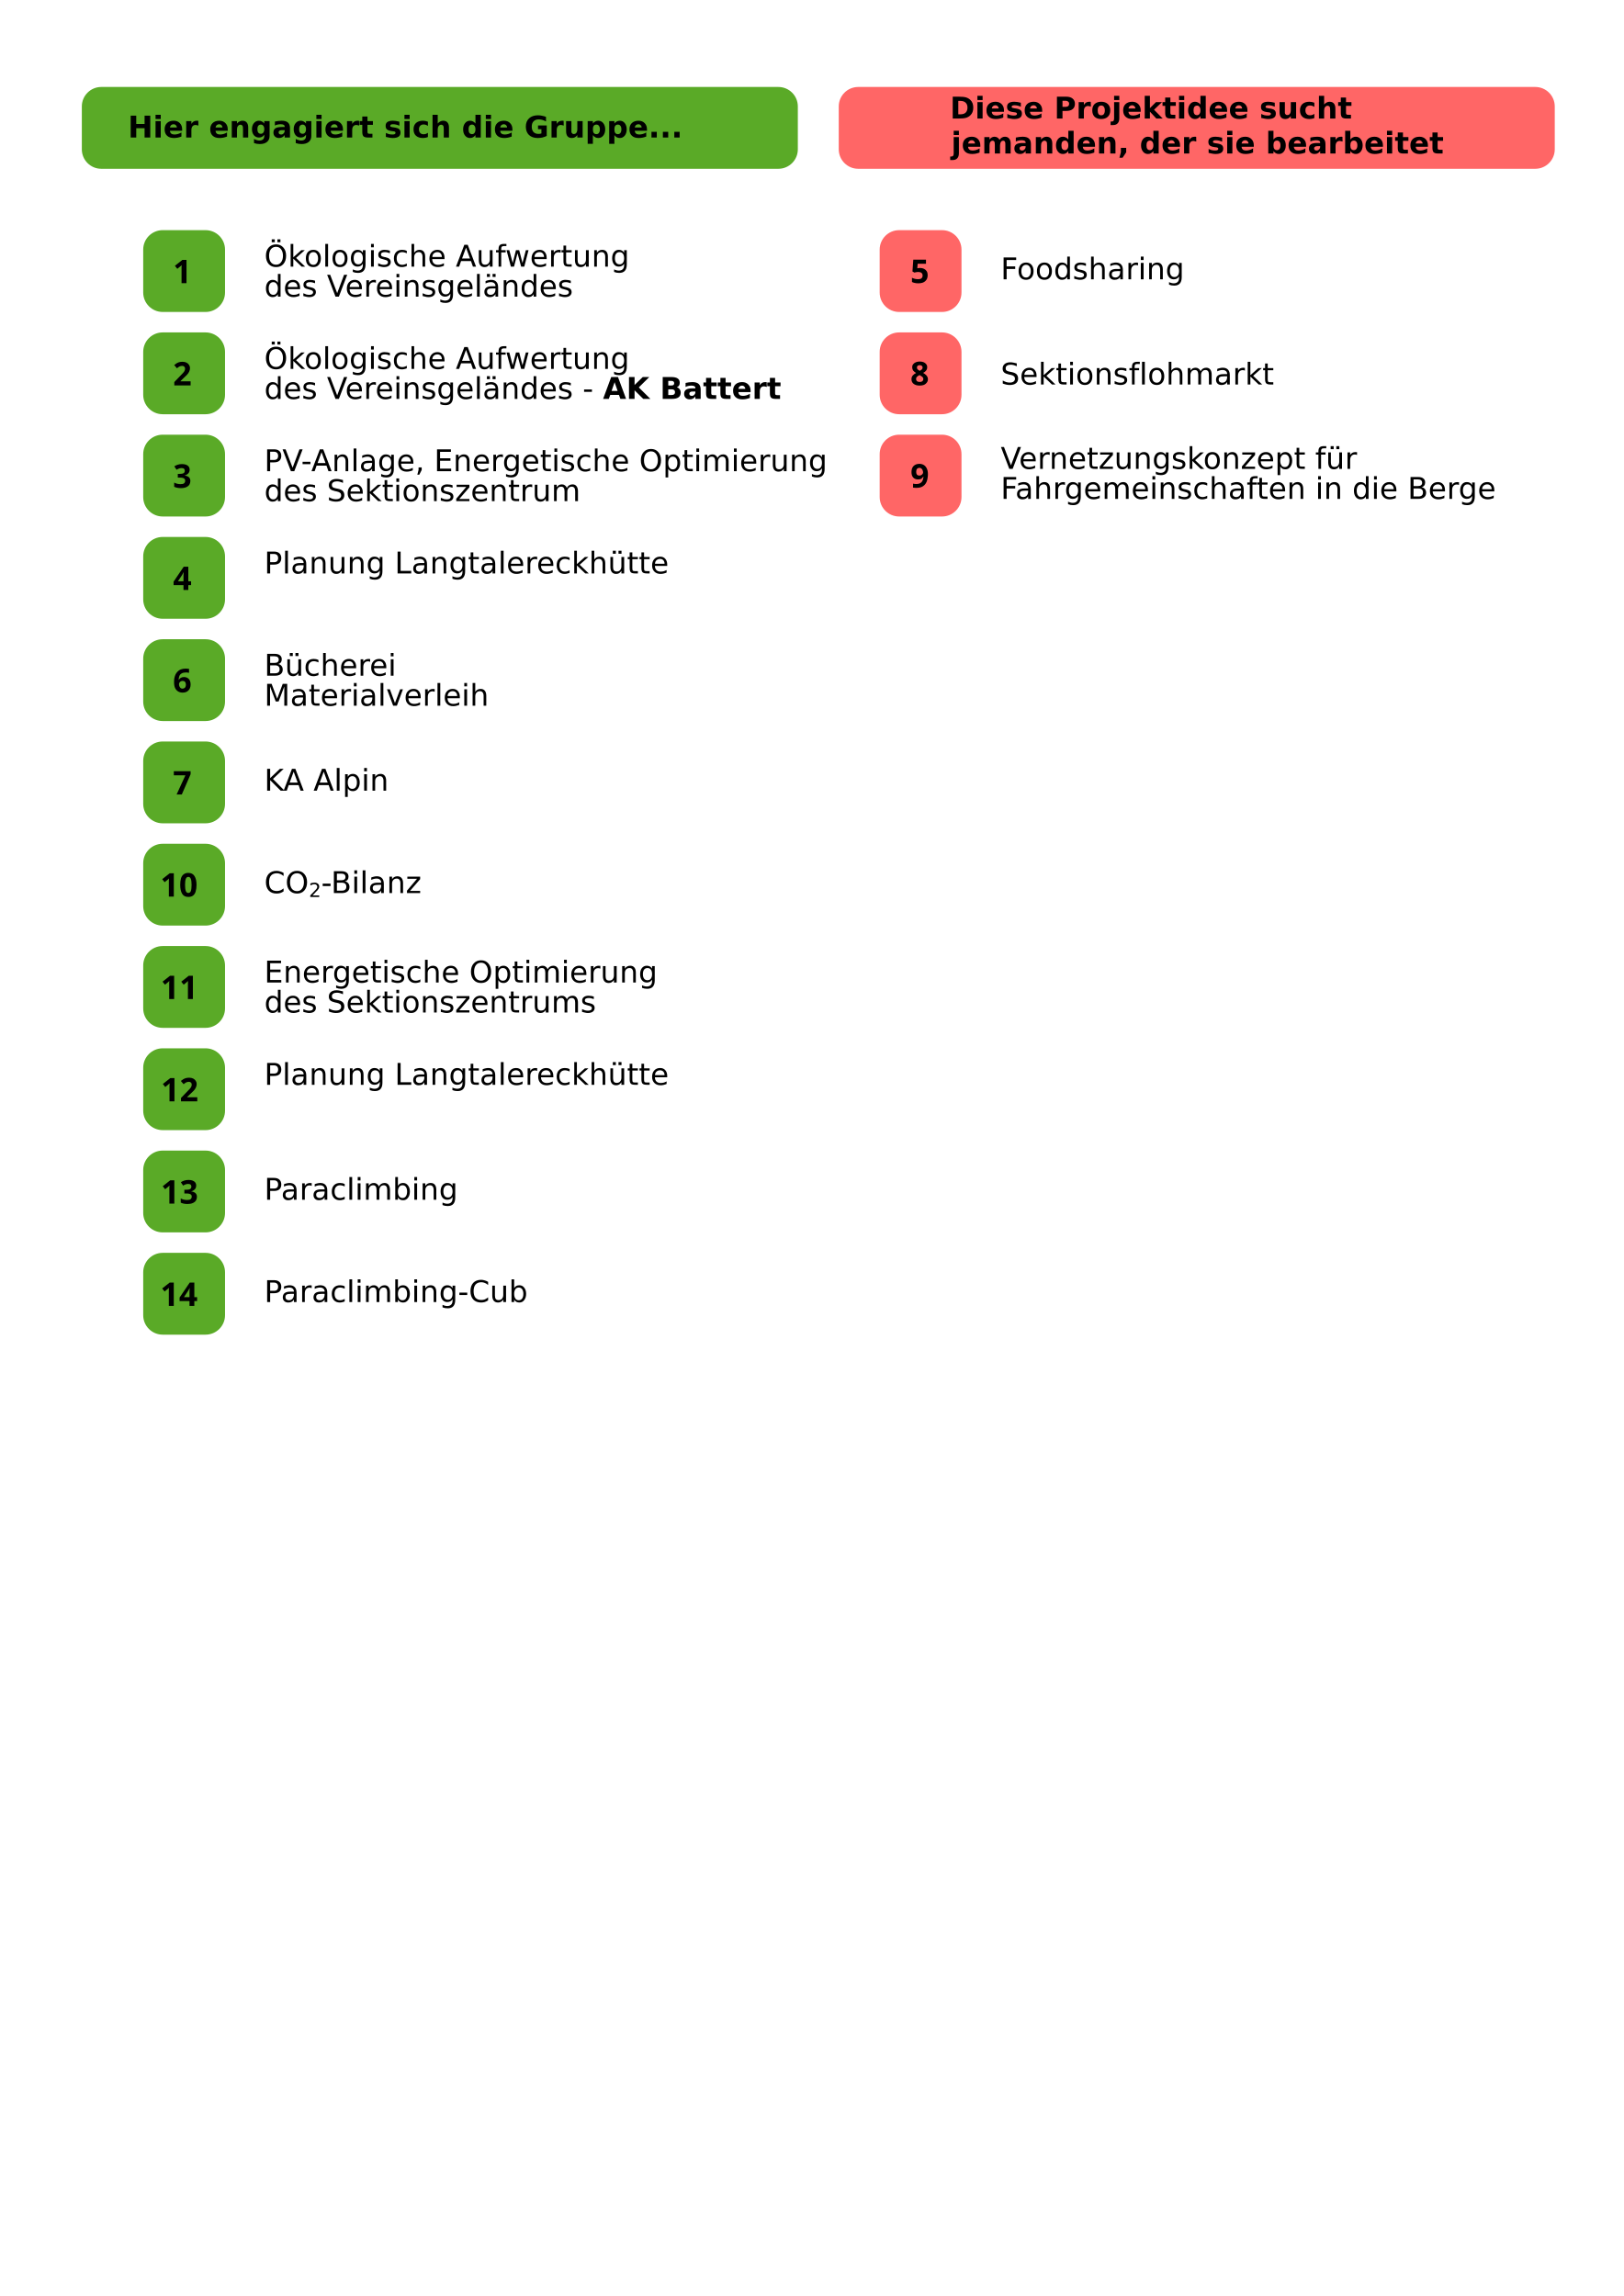
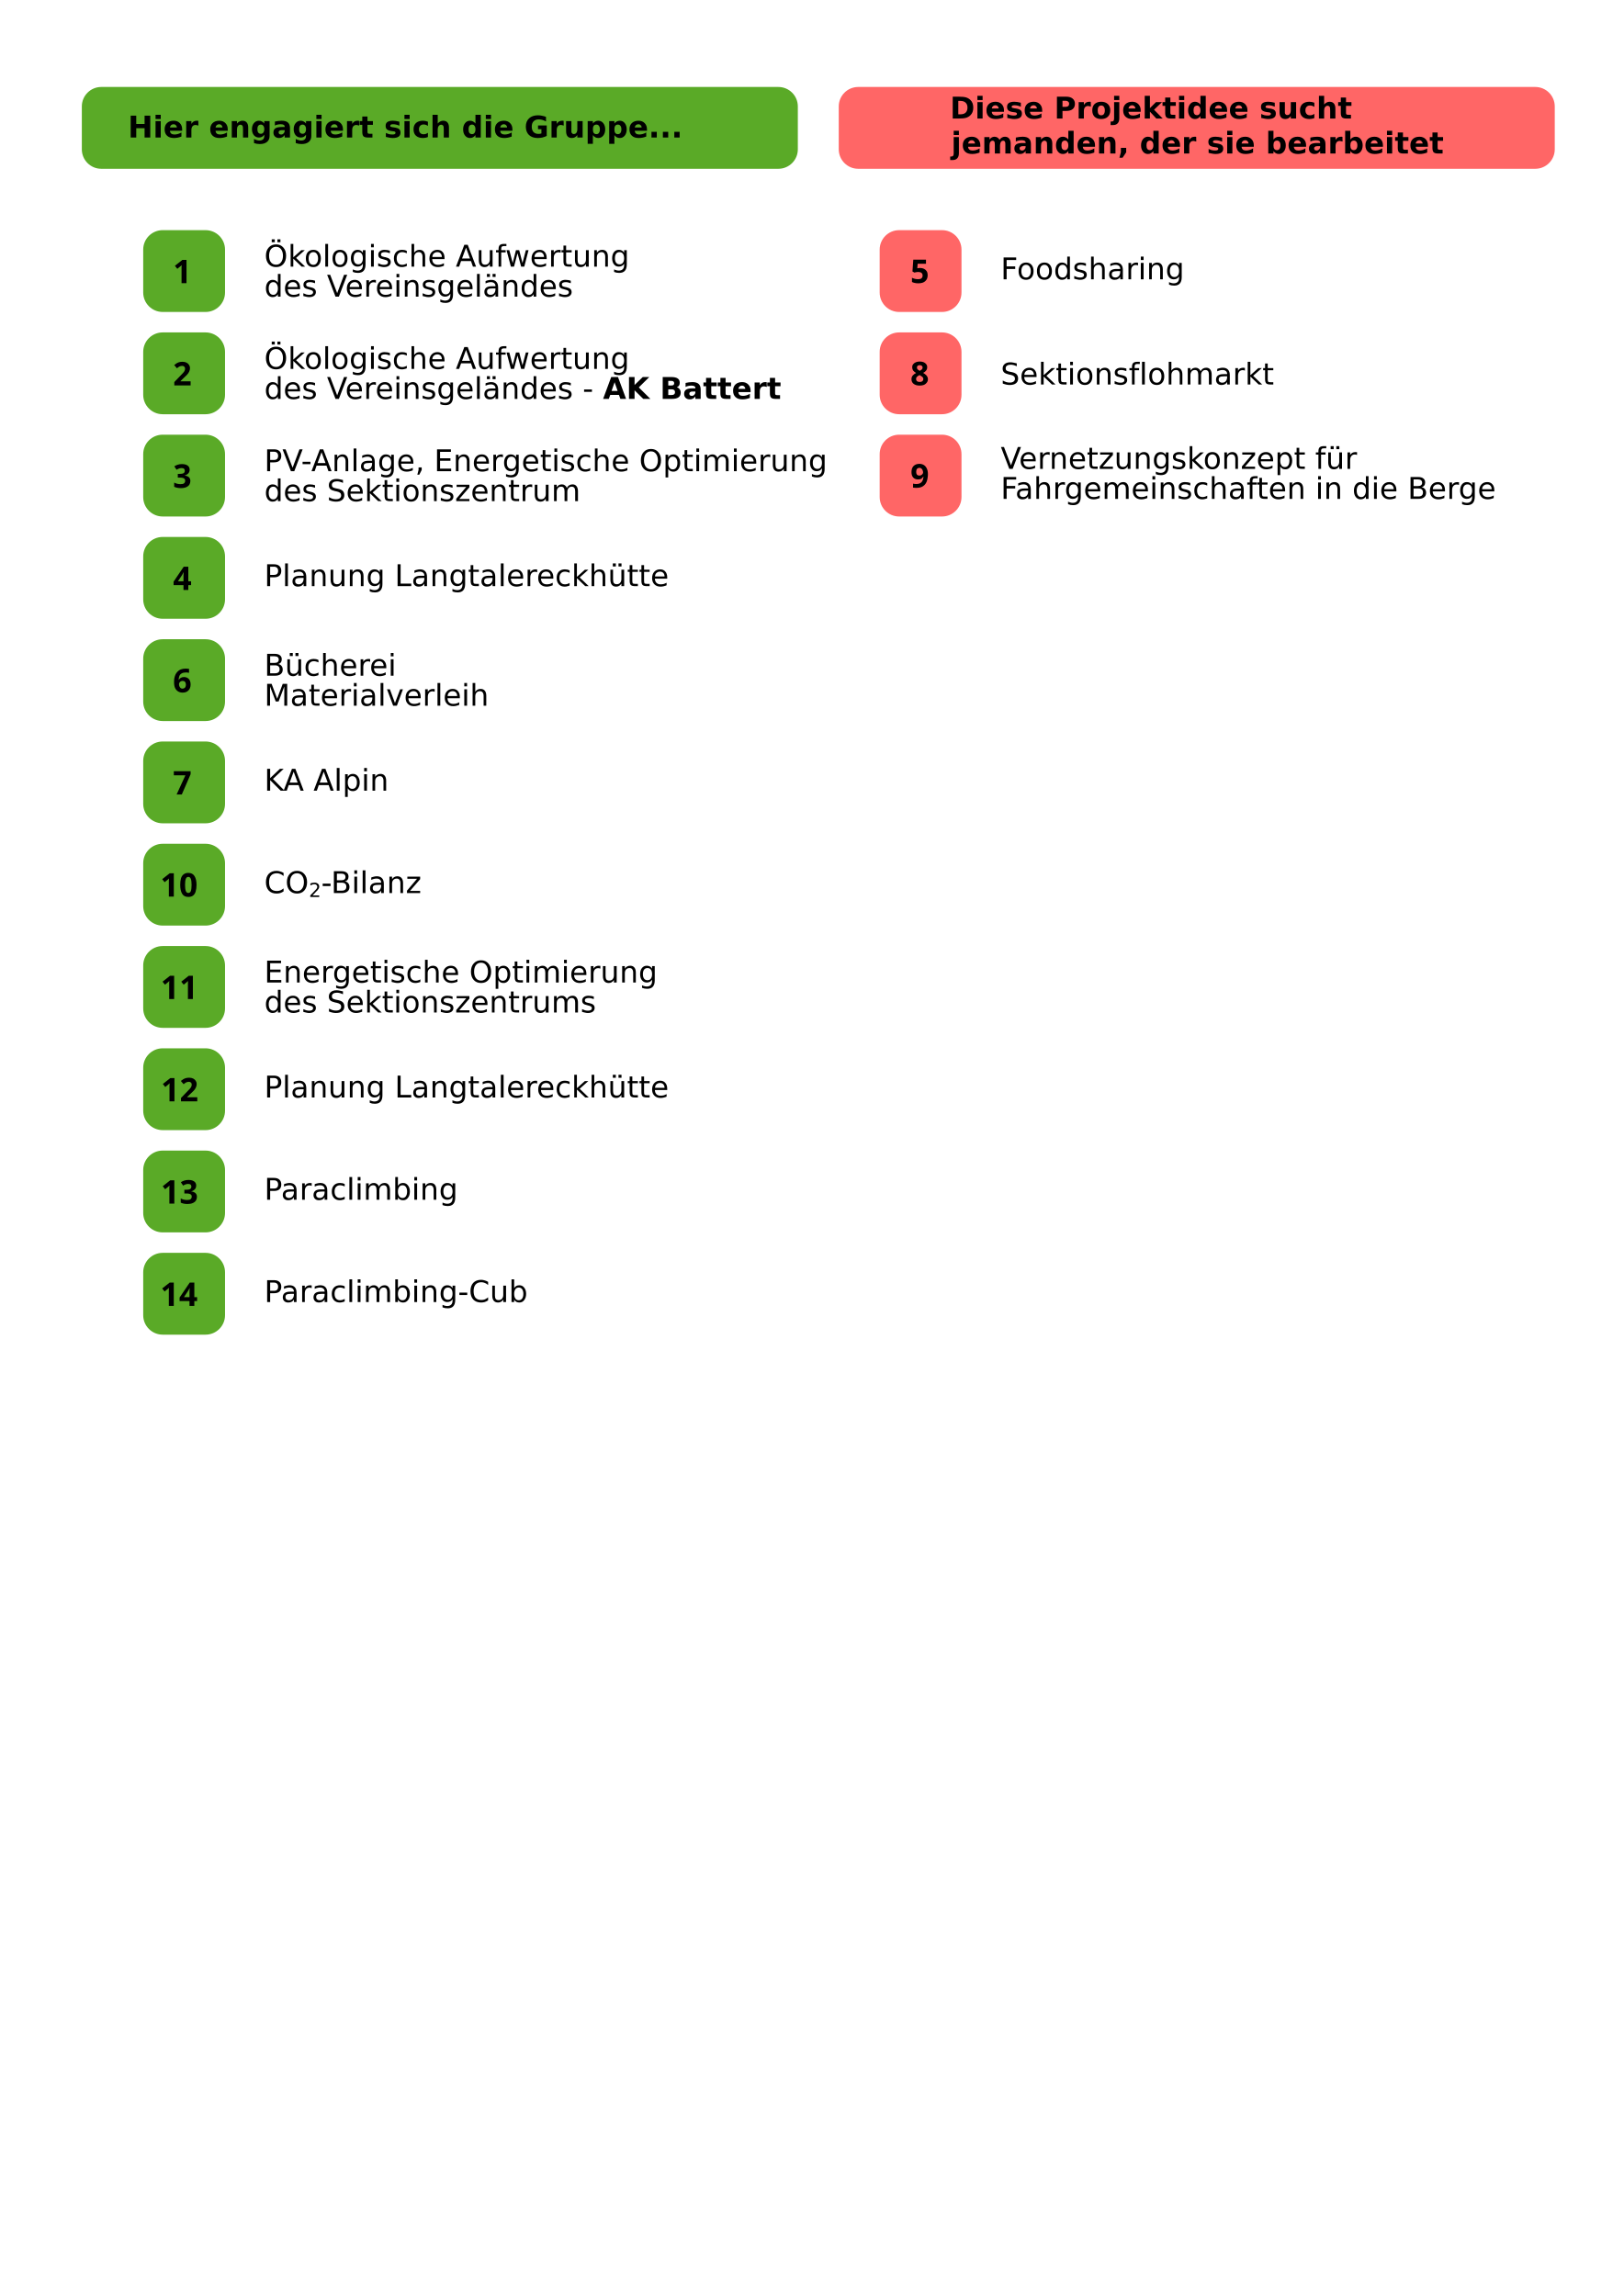
<svg xmlns="http://www.w3.org/2000/svg" width="210mm" height="297mm" viewBox="0 0 210 297" version="1.1" id="svg1490">
  <defs id="defs1484" />
  <g id="layer1">
    <g id="g2123">
      <rect ry="2.52" y="11.25" x="10.583" height="10.583" width="92.604" id="rect835-66" style="fill:#5aaa27;fill-opacity:1;stroke:none;stroke-width:0.9;stroke-linecap:square;stroke-linejoin:round;stroke-miterlimit:4;stroke-dasharray:none;stroke-opacity:1" />
      <text id="text839-7" y="17.789" x="56.911" style="font-style:normal;font-variant:normal;font-weight:normal;font-stretch:normal;font-size:4.939px;line-height:1.25;font-family:Verdana;-inkscape-font-specification:Verdana;font-variant-ligatures:normal;font-variant-caps:normal;font-variant-numeric:normal;text-align:center;letter-spacing:0px;word-spacing:0px;text-anchor:middle;fill:#000000;fill-opacity:1;stroke:none;stroke-width:0.706;stroke-miterlimit:4;stroke-dasharray:none" xml:space="preserve">
        <tspan style="font-style:normal;font-variant:normal;font-weight:bold;font-stretch:normal;font-size:3.881px;font-family:'Bitstream Vera Sans';-inkscape-font-specification:'Bitstream Vera Sans Bold';font-variant-ligatures:normal;font-variant-caps:normal;font-variant-numeric:normal;text-align:center;text-anchor:middle;fill:#000000;fill-opacity:1;stroke-width:0.706;stroke-miterlimit:4;stroke-dasharray:none" y="17.789" x="56.911" id="tspan837-43">Hier engagiert sich die Gruppe...</tspan>
      </text>
    </g>
    <rect style="fill:#ff6666;fill-opacity:1;stroke:none;stroke-width:2.087;stroke-linecap:square;stroke-linejoin:round;stroke-miterlimit:4;stroke-dasharray:none;stroke-opacity:0" id="rect835-66-24-0-52-35" width="92.604" height="10.583" x="108.479" y="11.25" ry="2.52" />
    <g id="g2118" transform="translate(0.3888084,-0.1776296)">
      <text id="text839-7-9" y="15.511" x="154.26" style="font-style:normal;font-variant:normal;font-weight:normal;font-stretch:normal;font-size:4.939px;line-height:1.25;font-family:Verdana;-inkscape-font-specification:Verdana;font-variant-ligatures:normal;font-variant-caps:normal;font-variant-numeric:normal;text-align:center;letter-spacing:0px;word-spacing:0px;text-anchor:middle;fill:#000000;fill-opacity:1;stroke:none;stroke-width:0.706;stroke-miterlimit:4;stroke-dasharray:none" xml:space="preserve">
        <tspan style="font-style:normal;font-variant:normal;font-weight:bold;font-stretch:normal;font-size:3.881px;line-height:1;font-family:'Bitstream Vera Sans';-inkscape-font-specification:'Bitstream Vera Sans Bold';font-variant-ligatures:normal;font-variant-caps:normal;font-variant-numeric:normal;text-align:center;text-anchor:middle;fill:#000000;fill-opacity:1;stroke-width:0.706;stroke-miterlimit:4;stroke-dasharray:none" y="15.511" x="154.26" id="tspan837-43-4">Diese Projektidee sucht</tspan>
        <tspan id="tspan2103" style="font-style:normal;font-variant:normal;font-weight:bold;font-stretch:normal;font-size:3.881px;line-height:1;font-family:'Bitstream Vera Sans';-inkscape-font-specification:'Bitstream Vera Sans Bold';font-variant-ligatures:normal;font-variant-caps:normal;font-variant-numeric:normal;text-align:center;text-anchor:middle;fill:#000000;fill-opacity:1;stroke-width:0.706;stroke-miterlimit:4;stroke-dasharray:none" y="21.685" x="154.26" />
      </text>
      <text id="text2111" y="20.038" x="122.628" style="font-style:normal;font-variant:normal;font-weight:bold;font-stretch:normal;font-size:3.881px;line-height:1;font-family:'Bitstream Vera Sans';-inkscape-font-specification:'Bitstream Vera Sans Bold';font-variant-ligatures:normal;font-variant-caps:normal;font-variant-numeric:normal;font-feature-settings:normal;text-align:start;writing-mode:lr-tb;text-anchor:start;fill:#000000;fill-opacity:0;stroke:none;stroke-width:0.265;stroke-opacity:1;paint-order:normal" xml:space="preserve">
        <tspan style="fill:#000000;fill-opacity:1;stroke-width:0.265" y="20.038" x="122.628" id="tspan2109">jemanden, der sie bearbeitet</tspan>
      </text>
    </g>
    <rect style="fill:#5aaa27;fill-opacity:1;stroke:none;stroke-width:0.706;stroke-linecap:square;stroke-linejoin:round;stroke-miterlimit:4;stroke-dasharray:none;stroke-opacity:0" id="rect835-66-24-0-1-1-6" width="10.583" height="10.583" x="18.521" y="29.771" ry="2.52" />
    <text xml:space="preserve" style="font-style:normal;font-weight:normal;font-size:4.233px;line-height:1.25;font-family:sans-serif;letter-spacing:0px;word-spacing:0px;fill:#000000;fill-opacity:1;stroke:none;stroke-width:0.706;stroke-miterlimit:4;stroke-dasharray:none" x="22.37" y="36.631" id="text839-7-6-4">
      <tspan id="tspan837-43-06-1" x="22.37" y="36.631" style="font-style:normal;font-variant:normal;font-weight:bold;font-stretch:normal;font-size:4.233px;font-family:Tahoma;-inkscape-font-specification:'Tahoma Bold';fill:#000000;fill-opacity:1;stroke-width:0.706;stroke-miterlimit:4;stroke-dasharray:none">1</tspan>
    </text>
    <text id="text2174" y="34.49" x="34.176" style="font-style:normal;font-variant:normal;font-weight:bold;font-stretch:normal;font-size:3.881px;line-height:1;font-family:'Bitstream Vera Sans';-inkscape-font-specification:'Bitstream Vera Sans Bold';font-variant-ligatures:normal;font-variant-caps:normal;font-variant-numeric:normal;font-feature-settings:normal;text-align:start;writing-mode:lr-tb;text-anchor:start;fill:#000000;fill-opacity:1;stroke:none;stroke-width:0.265;stroke-opacity:1;paint-order:normal" xml:space="preserve">
      <tspan style="font-style:normal;font-variant:normal;font-weight:normal;font-stretch:normal;line-height:1;font-family:'Bitstream Vera Sans';-inkscape-font-specification:'Bitstream Vera Sans';stroke-width:0.265" y="34.49" x="34.176" id="tspan2172">Ökologische Aufwertung</tspan>
      <tspan id="tspan2176" style="font-style:normal;font-variant:normal;font-weight:normal;font-stretch:normal;line-height:1;font-family:'Bitstream Vera Sans';-inkscape-font-specification:'Bitstream Vera Sans';stroke-width:0.265" y="38.371" x="34.176">des Vereinsgeländes</tspan>
    </text>
    <rect style="fill:#5aaa27;fill-opacity:1;stroke:none;stroke-width:0.706;stroke-linecap:square;stroke-linejoin:round;stroke-miterlimit:4;stroke-dasharray:none;stroke-opacity:0" id="rect835-66-24-0-1-1-6-6" width="10.583" height="10.583" x="18.521" y="43" ry="2.52" />
    <text xml:space="preserve" style="font-style:normal;font-weight:normal;font-size:4.233px;line-height:1.25;font-family:sans-serif;letter-spacing:0px;word-spacing:0px;fill:#000000;fill-opacity:1;stroke:none;stroke-width:0.706;stroke-miterlimit:4;stroke-dasharray:none" x="22.37" y="49.861" id="text839-7-6-4-6">
      <tspan id="tspan837-43-06-1-18" x="22.37" y="49.861" style="font-style:normal;font-variant:normal;font-weight:bold;font-stretch:normal;font-size:4.233px;font-family:Tahoma;-inkscape-font-specification:'Tahoma Bold';fill:#000000;fill-opacity:1;stroke-width:0.706;stroke-miterlimit:4;stroke-dasharray:none">2</tspan>
    </text>
    <text id="text2174-2" y="47.719" x="34.176" style="font-style:normal;font-variant:normal;font-weight:bold;font-stretch:normal;font-size:3.881px;line-height:1;font-family:'Bitstream Vera Sans';-inkscape-font-specification:'Bitstream Vera Sans Bold';font-variant-ligatures:normal;font-variant-caps:normal;font-variant-numeric:normal;font-feature-settings:normal;text-align:start;writing-mode:lr-tb;text-anchor:start;fill:#000000;fill-opacity:1;stroke:none;stroke-width:0.265;stroke-opacity:1;paint-order:normal" xml:space="preserve">
      <tspan style="font-style:normal;font-variant:normal;font-weight:normal;font-stretch:normal;line-height:1;font-family:'Bitstream Vera Sans';-inkscape-font-specification:'Bitstream Vera Sans';stroke-width:0.265" y="47.719" x="34.176" id="tspan2172-8">Ökologische Aufwertung</tspan>
      <tspan id="tspan2176-5" style="font-style:normal;font-variant:normal;font-weight:normal;font-stretch:normal;line-height:1;font-family:'Bitstream Vera Sans';-inkscape-font-specification:'Bitstream Vera Sans';stroke-width:0.265" y="51.6" x="34.176">des Vereinsgeländes - <tspan style="-inkscape-font-specification:'Bitstream Vera Sans Bold';font-family:'Bitstream Vera Sans';font-weight:bold;font-style:normal;font-stretch:normal;font-variant:normal" id="tspan2491">AK Battert</tspan>
      </tspan>
    </text>
    <rect style="fill:#5aaa27;fill-opacity:1;stroke:none;stroke-width:0.706;stroke-linecap:square;stroke-linejoin:round;stroke-miterlimit:4;stroke-dasharray:none;stroke-opacity:0" id="rect835-66-24-0-1-1-6-4" width="10.583" height="10.583" x="18.521" y="56.229" ry="2.52" />
    <text xml:space="preserve" style="font-style:normal;font-weight:normal;font-size:4.233px;line-height:1.25;font-family:sans-serif;letter-spacing:0px;word-spacing:0px;fill:#000000;fill-opacity:1;stroke:none;stroke-width:0.706;stroke-miterlimit:4;stroke-dasharray:none" x="22.37" y="63.09" id="text839-7-6-4-3">
      <tspan id="tspan837-43-06-1-9" x="22.37" y="63.09" style="font-style:normal;font-variant:normal;font-weight:bold;font-stretch:normal;font-size:4.233px;font-family:Tahoma;-inkscape-font-specification:'Tahoma Bold';fill:#000000;fill-opacity:1;stroke-width:0.706;stroke-miterlimit:4;stroke-dasharray:none">3</tspan>
    </text>
    <text id="text2174-6" y="60.949" x="34.176" style="font-style:normal;font-variant:normal;font-weight:bold;font-stretch:normal;font-size:3.881px;line-height:1;font-family:'Bitstream Vera Sans';-inkscape-font-specification:'Bitstream Vera Sans Bold';font-variant-ligatures:normal;font-variant-caps:normal;font-variant-numeric:normal;font-feature-settings:normal;text-align:start;writing-mode:lr-tb;text-anchor:start;fill:#000000;fill-opacity:1;stroke:none;stroke-width:0.265;stroke-opacity:1;paint-order:normal" xml:space="preserve">
      <tspan id="tspan2176-1" style="font-style:normal;font-variant:normal;font-weight:normal;font-stretch:normal;line-height:1;font-family:'Bitstream Vera Sans';-inkscape-font-specification:'Bitstream Vera Sans';stroke-width:0.265" y="60.949" x="34.176">PV-Anlage, Energetische Optimierung</tspan>
      <tspan style="font-style:normal;font-variant:normal;font-weight:normal;font-stretch:normal;line-height:1;font-family:'Bitstream Vera Sans';-inkscape-font-specification:'Bitstream Vera Sans';stroke-width:0.265" y="64.829" x="34.176" id="tspan2495">des Sektionszentrum</tspan>
    </text>
    <text id="text2174-8" y="36.133" x="129.426" style="font-style:normal;font-variant:normal;font-weight:bold;font-stretch:normal;font-size:3.881px;line-height:1;font-family:'Bitstream Vera Sans';-inkscape-font-specification:'Bitstream Vera Sans Bold';font-variant-ligatures:normal;font-variant-caps:normal;font-variant-numeric:normal;font-feature-settings:normal;text-align:start;writing-mode:lr-tb;text-anchor:start;fill:#000000;fill-opacity:1;stroke:none;stroke-width:0.265;stroke-opacity:1;paint-order:normal" xml:space="preserve">
      <tspan id="tspan2176-2" style="font-style:normal;font-variant:normal;font-weight:normal;font-stretch:normal;line-height:1;font-family:'Bitstream Vera Sans';-inkscape-font-specification:'Bitstream Vera Sans';stroke-width:0.265" y="36.133" x="129.426">Foodsharing</tspan>
    </text>
    <rect style="fill:#ff6666;fill-opacity:1;stroke:none;stroke-width:0.706;stroke-linecap:square;stroke-linejoin:round;stroke-miterlimit:4;stroke-dasharray:none;stroke-opacity:0" id="rect835-66-24-0-52-35-4" width="10.583" height="10.583" x="113.771" y="29.771" ry="2.52" />
    <text xml:space="preserve" style="font-style:normal;font-weight:normal;font-size:4.233px;line-height:1.25;font-family:sans-serif;letter-spacing:0px;word-spacing:0px;fill:#000000;fill-opacity:1;stroke:none;stroke-width:0.706;stroke-miterlimit:4;stroke-dasharray:none" x="117.746" y="36.602" id="text839-7-6-4-5">
      <tspan id="tspan837-43-06-1-1" x="117.746" y="36.602" style="font-style:normal;font-variant:normal;font-weight:bold;font-stretch:normal;font-size:4.233px;font-family:Tahoma;-inkscape-font-specification:'Tahoma Bold';fill:#000000;fill-opacity:1;stroke-width:0.706;stroke-miterlimit:4;stroke-dasharray:none">5</tspan>
    </text>
    <text id="text2174-8-9" y="49.738" x="129.426" style="font-style:normal;font-variant:normal;font-weight:bold;font-stretch:normal;font-size:3.881px;line-height:1;font-family:'Bitstream Vera Sans';-inkscape-font-specification:'Bitstream Vera Sans Bold';font-variant-ligatures:normal;font-variant-caps:normal;font-variant-numeric:normal;font-feature-settings:normal;text-align:start;writing-mode:lr-tb;text-anchor:start;fill:#000000;fill-opacity:1;stroke:none;stroke-width:0.265;stroke-opacity:1;paint-order:normal" xml:space="preserve">
      <tspan id="tspan2176-2-7" style="font-style:normal;font-variant:normal;font-weight:normal;font-stretch:normal;line-height:1;font-family:'Bitstream Vera Sans';-inkscape-font-specification:'Bitstream Vera Sans';stroke-width:0.265" y="49.738" x="129.426">Sektionsflohmarkt</tspan>
    </text>
    <rect style="fill:#ff6666;fill-opacity:1;stroke:none;stroke-width:0.706;stroke-linecap:square;stroke-linejoin:round;stroke-miterlimit:4;stroke-dasharray:none;stroke-opacity:0" id="rect835-66-24-0-52-35-4-5" width="10.583" height="10.583" x="113.771" y="43" ry="2.52" />
    <text xml:space="preserve" style="font-style:normal;font-weight:normal;font-size:4.233px;line-height:1.25;font-family:sans-serif;letter-spacing:0px;word-spacing:0px;fill:#000000;fill-opacity:1;stroke:none;stroke-width:0.706;stroke-miterlimit:4;stroke-dasharray:none" x="117.746" y="49.832" id="text839-7-6-4-5-4">
      <tspan id="tspan837-43-06-1-1-4" x="117.746" y="49.832" style="font-style:normal;font-variant:normal;font-weight:bold;font-stretch:normal;font-size:4.233px;font-family:Tahoma;-inkscape-font-specification:'Tahoma Bold';fill:#000000;fill-opacity:1;stroke-width:0.706;stroke-miterlimit:4;stroke-dasharray:none">8</tspan>
    </text>
    <text id="text2174-8-6" y="60.651" x="129.426" style="font-style:normal;font-variant:normal;font-weight:bold;font-stretch:normal;font-size:3.881px;line-height:1;font-family:'Bitstream Vera Sans';-inkscape-font-specification:'Bitstream Vera Sans Bold';font-variant-ligatures:normal;font-variant-caps:normal;font-variant-numeric:normal;font-feature-settings:normal;text-align:start;writing-mode:lr-tb;text-anchor:start;fill:#000000;fill-opacity:1;stroke:none;stroke-width:0.265;stroke-opacity:1;paint-order:normal" xml:space="preserve">
      <tspan id="tspan2176-2-6" style="font-style:normal;font-variant:normal;font-weight:normal;font-stretch:normal;line-height:1;font-family:'Bitstream Vera Sans';-inkscape-font-specification:'Bitstream Vera Sans';stroke-width:0.265" y="60.651" x="129.426">Vernetzungskonzept für</tspan>
      <tspan style="font-style:normal;font-variant:normal;font-weight:normal;font-stretch:normal;line-height:1;font-family:'Bitstream Vera Sans';-inkscape-font-specification:'Bitstream Vera Sans';stroke-width:0.265" y="64.532" x="129.426" id="tspan2339">Fahrgemeinschaften in die Berge</tspan>
    </text>
    <rect style="fill:#ff6666;fill-opacity:1;stroke:none;stroke-width:0.706;stroke-linecap:square;stroke-linejoin:round;stroke-miterlimit:4;stroke-dasharray:none;stroke-opacity:0" id="rect835-66-24-0-52-35-4-51" width="10.583" height="10.583" x="113.771" y="56.229" ry="2.52" />
    <text xml:space="preserve" style="font-style:normal;font-weight:normal;font-size:4.233px;line-height:1.25;font-family:sans-serif;letter-spacing:0px;word-spacing:0px;fill:#000000;fill-opacity:1;stroke:none;stroke-width:0.706;stroke-miterlimit:4;stroke-dasharray:none" x="117.746" y="63.061" id="text839-7-6-4-5-49">
      <tspan id="tspan837-43-06-1-1-5" x="117.746" y="63.061" style="font-style:normal;font-variant:normal;font-weight:bold;font-stretch:normal;font-size:4.233px;font-family:Tahoma;-inkscape-font-specification:'Tahoma Bold';fill:#000000;fill-opacity:1;stroke-width:0.706;stroke-miterlimit:4;stroke-dasharray:none">9</tspan>
    </text>
    <rect style="fill:#5aaa27;fill-opacity:1;stroke:none;stroke-width:0.706;stroke-linecap:square;stroke-linejoin:round;stroke-miterlimit:4;stroke-dasharray:none;stroke-opacity:0" id="rect835-66-24-0-1-1-6-7" width="10.583" height="10.583" x="18.521" y="69.458" ry="2.52" />
    <text xml:space="preserve" style="font-style:normal;font-weight:normal;font-size:4.233px;line-height:1.25;font-family:sans-serif;letter-spacing:0px;word-spacing:0px;fill:#000000;fill-opacity:1;stroke:none;stroke-width:0.706;stroke-miterlimit:4;stroke-dasharray:none" x="22.37" y="76.319" id="text839-7-6-4-2">
      <tspan id="tspan837-43-06-1-0" x="22.37" y="76.319" style="font-style:normal;font-variant:normal;font-weight:bold;font-stretch:normal;font-size:4.233px;font-family:Tahoma;-inkscape-font-specification:'Tahoma Bold';fill:#000000;fill-opacity:1;stroke-width:0.706;stroke-miterlimit:4;stroke-dasharray:none">4</tspan>
    </text>
-     <text id="text2174-9" y="74.178" x="34.176" style="font-style:normal;font-variant:normal;font-weight:bold;font-stretch:normal;font-size:3.881px;line-height:1;font-family:'Bitstream Vera Sans';-inkscape-font-specification:'Bitstream Vera Sans Bold';font-variant-ligatures:normal;font-variant-caps:normal;font-variant-numeric:normal;font-feature-settings:normal;text-align:start;writing-mode:lr-tb;text-anchor:start;fill:#000000;fill-opacity:1;stroke:none;stroke-width:0.265;stroke-opacity:1;paint-order:normal" xml:space="preserve">
-       <tspan id="tspan2176-58" style="font-style:normal;font-variant:normal;font-weight:normal;font-stretch:normal;line-height:1;font-family:'Bitstream Vera Sans';-inkscape-font-specification:'Bitstream Vera Sans';stroke-width:0.265" y="74.178" x="34.176">Planung Langtalereckhütte</tspan>
+     <text id="text2174-9" y="75.821" x="34.176" style="font-style:normal;font-variant:normal;font-weight:bold;font-stretch:normal;font-size:3.881px;line-height:1;font-family:'Bitstream Vera Sans';-inkscape-font-specification:'Bitstream Vera Sans Bold';font-variant-ligatures:normal;font-variant-caps:normal;font-variant-numeric:normal;font-feature-settings:normal;text-align:start;writing-mode:lr-tb;text-anchor:start;fill:#000000;fill-opacity:1;stroke:none;stroke-width:0.265;stroke-opacity:1;paint-order:normal" xml:space="preserve">
+       <tspan id="tspan2176-58" style="font-style:normal;font-variant:normal;font-weight:normal;font-stretch:normal;line-height:1;font-family:'Bitstream Vera Sans';-inkscape-font-specification:'Bitstream Vera Sans';stroke-width:0.265" y="75.821" x="34.176">Planung Langtalereckhütte</tspan>
    </text>
    <rect style="fill:#5aaa27;fill-opacity:1;stroke:none;stroke-width:0.706;stroke-linecap:square;stroke-linejoin:round;stroke-miterlimit:4;stroke-dasharray:none;stroke-opacity:0" id="rect835-66-24-0-1-1-6-6-7" width="10.583" height="10.583" x="18.521" y="82.688" ry="2.52" />
    <text xml:space="preserve" style="font-style:normal;font-weight:normal;font-size:4.233px;line-height:1.25;font-family:sans-serif;letter-spacing:0px;word-spacing:0px;fill:#000000;fill-opacity:1;stroke:none;stroke-width:0.706;stroke-miterlimit:4;stroke-dasharray:none" x="22.37" y="89.548" id="text839-7-6-4-6-3">
      <tspan id="tspan837-43-06-1-18-5" x="22.37" y="89.548" style="font-style:normal;font-variant:normal;font-weight:bold;font-stretch:normal;font-size:4.233px;font-family:Tahoma;-inkscape-font-specification:'Tahoma Bold';fill:#000000;fill-opacity:1;stroke-width:0.706;stroke-miterlimit:4;stroke-dasharray:none">6</tspan>
    </text>
    <text id="text2174-2-8" y="87.407" x="34.176" style="font-style:normal;font-variant:normal;font-weight:bold;font-stretch:normal;font-size:3.881px;line-height:1;font-family:'Bitstream Vera Sans';-inkscape-font-specification:'Bitstream Vera Sans Bold';font-variant-ligatures:normal;font-variant-caps:normal;font-variant-numeric:normal;font-feature-settings:normal;text-align:start;writing-mode:lr-tb;text-anchor:start;fill:#000000;fill-opacity:1;stroke:none;stroke-width:0.265;stroke-opacity:1;paint-order:normal" xml:space="preserve">
      <tspan style="font-style:normal;font-variant:normal;font-weight:normal;font-stretch:normal;line-height:1;font-family:'Bitstream Vera Sans';-inkscape-font-specification:'Bitstream Vera Sans';stroke-width:0.265" y="87.407" x="34.176" id="tspan2172-8-1">Bücherei</tspan>
      <tspan id="tspan2176-5-6" style="font-style:normal;font-variant:normal;font-weight:normal;font-stretch:normal;line-height:1;font-family:'Bitstream Vera Sans';-inkscape-font-specification:'Bitstream Vera Sans';stroke-width:0.265" y="91.287" x="34.176">Materialverleih</tspan>
    </text>
    <rect style="fill:#5aaa27;fill-opacity:1;stroke:none;stroke-width:0.706;stroke-linecap:square;stroke-linejoin:round;stroke-miterlimit:4;stroke-dasharray:none;stroke-opacity:0" id="rect835-66-24-0-1-1-6-4-1" width="10.583" height="10.583" x="18.521" y="95.917" ry="2.52" />
    <text xml:space="preserve" style="font-style:normal;font-weight:normal;font-size:4.233px;line-height:1.25;font-family:sans-serif;letter-spacing:0px;word-spacing:0px;fill:#000000;fill-opacity:1;stroke:none;stroke-width:0.706;stroke-miterlimit:4;stroke-dasharray:none" x="22.37" y="102.777" id="text839-7-6-4-3-5">
      <tspan id="tspan837-43-06-1-9-0" x="22.37" y="102.777" style="font-style:normal;font-variant:normal;font-weight:bold;font-stretch:normal;font-size:4.233px;font-family:Tahoma;-inkscape-font-specification:'Tahoma Bold';fill:#000000;fill-opacity:1;stroke-width:0.706;stroke-miterlimit:4;stroke-dasharray:none">7</tspan>
    </text>
    <text id="text2174-6-3" y="102.279" x="34.176" style="font-style:normal;font-variant:normal;font-weight:bold;font-stretch:normal;font-size:3.881px;line-height:1;font-family:'Bitstream Vera Sans';-inkscape-font-specification:'Bitstream Vera Sans Bold';font-variant-ligatures:normal;font-variant-caps:normal;font-variant-numeric:normal;font-feature-settings:normal;text-align:start;writing-mode:lr-tb;text-anchor:start;fill:#000000;fill-opacity:1;stroke:none;stroke-width:0.265;stroke-opacity:1;paint-order:normal" xml:space="preserve">
      <tspan id="tspan2176-1-2" style="font-style:normal;font-variant:normal;font-weight:normal;font-stretch:normal;line-height:1;font-family:'Bitstream Vera Sans';-inkscape-font-specification:'Bitstream Vera Sans';stroke-width:0.265" y="102.279" x="34.176">KA Alpin</tspan>
    </text>
    <rect style="fill:#5aaa27;fill-opacity:1;stroke:none;stroke-width:0.706;stroke-linecap:square;stroke-linejoin:round;stroke-miterlimit:4;stroke-dasharray:none;stroke-opacity:0" id="rect835-66-24-0-1-1-6-1" width="10.583" height="10.583" x="18.521" y="109.146" ry="2.52" />
    <text xml:space="preserve" style="font-style:normal;font-weight:normal;font-size:4.233px;line-height:1.25;font-family:sans-serif;letter-spacing:0px;word-spacing:0px;fill:#000000;fill-opacity:1;stroke:none;stroke-width:0.706;stroke-miterlimit:4;stroke-dasharray:none" x="20.731" y="115.978" id="text839-7-6-4-9">
      <tspan id="tspan837-43-06-1-8" x="20.731" y="115.978" style="font-style:normal;font-variant:normal;font-weight:bold;font-stretch:normal;font-size:4.233px;font-family:Tahoma;-inkscape-font-specification:'Tahoma Bold';fill:#000000;fill-opacity:1;stroke-width:0.706;stroke-miterlimit:4;stroke-dasharray:none">10</tspan>
    </text>
    <text id="text2174-3" y="115.524" x="34.176" style="font-style:normal;font-variant:normal;font-weight:bold;font-stretch:normal;font-size:3.881px;line-height:1;font-family:'Bitstream Vera Sans';-inkscape-font-specification:'Bitstream Vera Sans Bold';font-variant-ligatures:normal;font-variant-caps:normal;font-variant-numeric:normal;font-feature-settings:normal;text-align:start;writing-mode:lr-tb;text-anchor:start;fill:#000000;fill-opacity:1;stroke:none;stroke-width:0.265;stroke-opacity:1;paint-order:normal" xml:space="preserve">
      <tspan id="tspan2176-0" style="font-style:normal;font-variant:normal;font-weight:normal;font-stretch:normal;line-height:1;font-family:'Bitstream Vera Sans';-inkscape-font-specification:'Bitstream Vera Sans';stroke-width:0.265" y="115.524" x="34.176">CO<tspan style="font-size:65%;baseline-shift:sub" id="tspan2503">2</tspan>-Bilanz</tspan>
    </text>
    <rect style="fill:#5aaa27;fill-opacity:1;stroke:none;stroke-width:0.706;stroke-linecap:square;stroke-linejoin:round;stroke-miterlimit:4;stroke-dasharray:none;stroke-opacity:0" id="rect835-66-24-0-1-1-6-6-5" width="10.583" height="10.583" x="18.521" y="122.375" ry="2.52" />
    <text xml:space="preserve" style="font-style:normal;font-weight:normal;font-size:4.233px;line-height:1.25;font-family:sans-serif;letter-spacing:0px;word-spacing:0px;fill:#000000;fill-opacity:1;stroke:none;stroke-width:0.706;stroke-miterlimit:4;stroke-dasharray:none" x="20.775" y="129.236" id="text839-7-6-4-6-2">
      <tspan id="tspan837-43-06-1-18-6" x="20.775" y="129.236" style="font-style:normal;font-variant:normal;font-weight:bold;font-stretch:normal;font-size:4.233px;font-family:Tahoma;-inkscape-font-specification:'Tahoma Bold';fill:#000000;fill-opacity:1;stroke-width:0.706;stroke-miterlimit:4;stroke-dasharray:none">11</tspan>
    </text>
    <text id="text2174-2-6" y="127.094" x="34.176" style="font-style:normal;font-variant:normal;font-weight:bold;font-stretch:normal;font-size:3.881px;line-height:1;font-family:'Bitstream Vera Sans';-inkscape-font-specification:'Bitstream Vera Sans Bold';font-variant-ligatures:normal;font-variant-caps:normal;font-variant-numeric:normal;font-feature-settings:normal;text-align:start;writing-mode:lr-tb;text-anchor:start;fill:#000000;fill-opacity:1;stroke:none;stroke-width:0.265;stroke-opacity:1;paint-order:normal" xml:space="preserve">
      <tspan style="font-style:normal;font-variant:normal;font-weight:normal;font-stretch:normal;line-height:1;font-family:'Bitstream Vera Sans';-inkscape-font-specification:'Bitstream Vera Sans';stroke-width:0.265" y="127.094" x="34.176" id="tspan2172-8-4">Energetische Optimierung</tspan>
      <tspan id="tspan2176-5-7" style="font-style:normal;font-variant:normal;font-weight:normal;font-stretch:normal;line-height:1;font-family:'Bitstream Vera Sans';-inkscape-font-specification:'Bitstream Vera Sans';stroke-width:0.265" y="130.975" x="34.176">des Sektionszentrums</tspan>
    </text>
    <rect style="fill:#5aaa27;fill-opacity:1;stroke:none;stroke-width:0.706;stroke-linecap:square;stroke-linejoin:round;stroke-miterlimit:4;stroke-dasharray:none;stroke-opacity:0" id="rect835-66-24-0-1-1-6-4-3" width="10.583" height="10.583" x="18.521" y="135.604" ry="2.52" />
    <text xml:space="preserve" style="font-style:normal;font-weight:normal;font-size:4.233px;line-height:1.25;font-family:sans-serif;letter-spacing:0px;word-spacing:0px;fill:#000000;fill-opacity:1;stroke:none;stroke-width:0.706;stroke-miterlimit:4;stroke-dasharray:none" x="20.813" y="142.465" id="text839-7-6-4-3-6">
      <tspan id="tspan837-43-06-1-9-04" x="20.813" y="142.465" style="font-style:normal;font-variant:normal;font-weight:bold;font-stretch:normal;font-size:4.233px;font-family:Tahoma;-inkscape-font-specification:'Tahoma Bold';fill:#000000;fill-opacity:1;stroke-width:0.706;stroke-miterlimit:4;stroke-dasharray:none">12</tspan>
    </text>
-     <text id="text2174-6-9" y="140.324" x="34.176" style="font-style:normal;font-variant:normal;font-weight:bold;font-stretch:normal;font-size:3.881px;line-height:1;font-family:'Bitstream Vera Sans';-inkscape-font-specification:'Bitstream Vera Sans Bold';font-variant-ligatures:normal;font-variant-caps:normal;font-variant-numeric:normal;font-feature-settings:normal;text-align:start;writing-mode:lr-tb;text-anchor:start;fill:#000000;fill-opacity:1;stroke:none;stroke-width:0.265;stroke-opacity:1;paint-order:normal" xml:space="preserve">
-       <tspan id="tspan2176-1-3" style="font-style:normal;font-variant:normal;font-weight:normal;font-stretch:normal;line-height:1;font-family:'Bitstream Vera Sans';-inkscape-font-specification:'Bitstream Vera Sans';stroke-width:0.265" y="140.324" x="34.176">Planung Langtalereckhütte</tspan>
+     <text id="text2174-6-9" y="141.966" x="34.176" style="font-style:normal;font-variant:normal;font-weight:bold;font-stretch:normal;font-size:3.881px;line-height:1;font-family:'Bitstream Vera Sans';-inkscape-font-specification:'Bitstream Vera Sans Bold';font-variant-ligatures:normal;font-variant-caps:normal;font-variant-numeric:normal;font-feature-settings:normal;text-align:start;writing-mode:lr-tb;text-anchor:start;fill:#000000;fill-opacity:1;stroke:none;stroke-width:0.265;stroke-opacity:1;paint-order:normal" xml:space="preserve">
+       <tspan id="tspan2176-1-3" style="font-style:normal;font-variant:normal;font-weight:normal;font-stretch:normal;line-height:1;font-family:'Bitstream Vera Sans';-inkscape-font-specification:'Bitstream Vera Sans';stroke-width:0.265" y="141.966" x="34.176">Planung Langtalereckhütte</tspan>
    </text>
    <rect style="fill:#5aaa27;fill-opacity:1;stroke:none;stroke-width:0.706;stroke-linecap:square;stroke-linejoin:round;stroke-miterlimit:4;stroke-dasharray:none;stroke-opacity:0" id="rect835-66-24-0-1-1-6-8" width="10.583" height="10.583" x="18.521" y="148.833" ry="2.52" />
    <text xml:space="preserve" style="font-style:normal;font-weight:normal;font-size:4.233px;line-height:1.25;font-family:sans-serif;letter-spacing:0px;word-spacing:0px;fill:#000000;fill-opacity:1;stroke:none;stroke-width:0.706;stroke-miterlimit:4;stroke-dasharray:none" x="20.798" y="155.694" id="text839-7-6-4-1">
      <tspan id="tspan837-43-06-1-07" x="20.798" y="155.694" style="font-style:normal;font-variant:normal;font-weight:bold;font-stretch:normal;font-size:4.233px;font-family:Tahoma;-inkscape-font-specification:'Tahoma Bold';fill:#000000;fill-opacity:1;stroke-width:0.706;stroke-miterlimit:4;stroke-dasharray:none">13</tspan>
    </text>
    <text id="text2174-28" y="155.196" x="34.176" style="font-style:normal;font-variant:normal;font-weight:bold;font-stretch:normal;font-size:3.881px;line-height:1;font-family:'Bitstream Vera Sans';-inkscape-font-specification:'Bitstream Vera Sans Bold';font-variant-ligatures:normal;font-variant-caps:normal;font-variant-numeric:normal;font-feature-settings:normal;text-align:start;writing-mode:lr-tb;text-anchor:start;fill:#000000;fill-opacity:1;stroke:none;stroke-width:0.265;stroke-opacity:1;paint-order:normal" xml:space="preserve">
      <tspan id="tspan2176-9" style="font-style:normal;font-variant:normal;font-weight:normal;font-stretch:normal;line-height:1;font-family:'Bitstream Vera Sans';-inkscape-font-specification:'Bitstream Vera Sans';stroke-width:0.265" y="155.196" x="34.176">Paraclimbing</tspan>
    </text>
    <rect style="fill:#5aaa27;fill-opacity:1;stroke:none;stroke-width:0.706;stroke-linecap:square;stroke-linejoin:round;stroke-miterlimit:4;stroke-dasharray:none;stroke-opacity:0" id="rect835-66-24-0-1-1-6-6-1" width="10.583" height="10.583" x="18.521" y="162.062" ry="2.52" />
    <text xml:space="preserve" style="font-style:normal;font-weight:normal;font-size:4.233px;line-height:1.25;font-family:sans-serif;letter-spacing:0px;word-spacing:0px;fill:#000000;fill-opacity:1;stroke:none;stroke-width:0.706;stroke-miterlimit:4;stroke-dasharray:none" x="20.726" y="168.923" id="text839-7-6-4-6-33">
      <tspan id="tspan837-43-06-1-18-4" x="20.726" y="168.923" style="font-style:normal;font-variant:normal;font-weight:bold;font-stretch:normal;font-size:4.233px;font-family:Tahoma;-inkscape-font-specification:'Tahoma Bold';fill:#000000;fill-opacity:1;stroke-width:0.706;stroke-miterlimit:4;stroke-dasharray:none">14</tspan>
    </text>
    <text id="text2174-2-4" y="168.425" x="34.176" style="font-style:normal;font-variant:normal;font-weight:bold;font-stretch:normal;font-size:3.881px;line-height:1;font-family:'Bitstream Vera Sans';-inkscape-font-specification:'Bitstream Vera Sans Bold';font-variant-ligatures:normal;font-variant-caps:normal;font-variant-numeric:normal;font-feature-settings:normal;text-align:start;writing-mode:lr-tb;text-anchor:start;fill:#000000;fill-opacity:1;stroke:none;stroke-width:0.265;stroke-opacity:1;paint-order:normal" xml:space="preserve">
      <tspan id="tspan2176-5-4" style="font-style:normal;font-variant:normal;font-weight:normal;font-stretch:normal;line-height:1;font-family:'Bitstream Vera Sans';-inkscape-font-specification:'Bitstream Vera Sans';stroke-width:0.265" y="168.425" x="34.176">Paraclimbing-Cub</tspan>
    </text>
    <text xml:space="preserve" style="font-style:normal;font-variant:normal;font-weight:normal;font-stretch:normal;font-size:3.881px;line-height:1;font-family:'Bitstream Vera Sans';-inkscape-font-specification:'Bitstream Vera Sans';font-variant-ligatures:normal;font-variant-caps:normal;font-variant-numeric:normal;font-feature-settings:normal;text-align:start;writing-mode:lr-tb;text-anchor:start;fill:#000000;fill-opacity:1;stroke:none;stroke-width:0.265;stroke-opacity:1;paint-order:normal" x="74.083" y="50.938" id="text2489">
      <tspan id="tspan2487" x="74.083" y="53.886" style="stroke-width:0.265" />
    </text>
  </g>
</svg>
